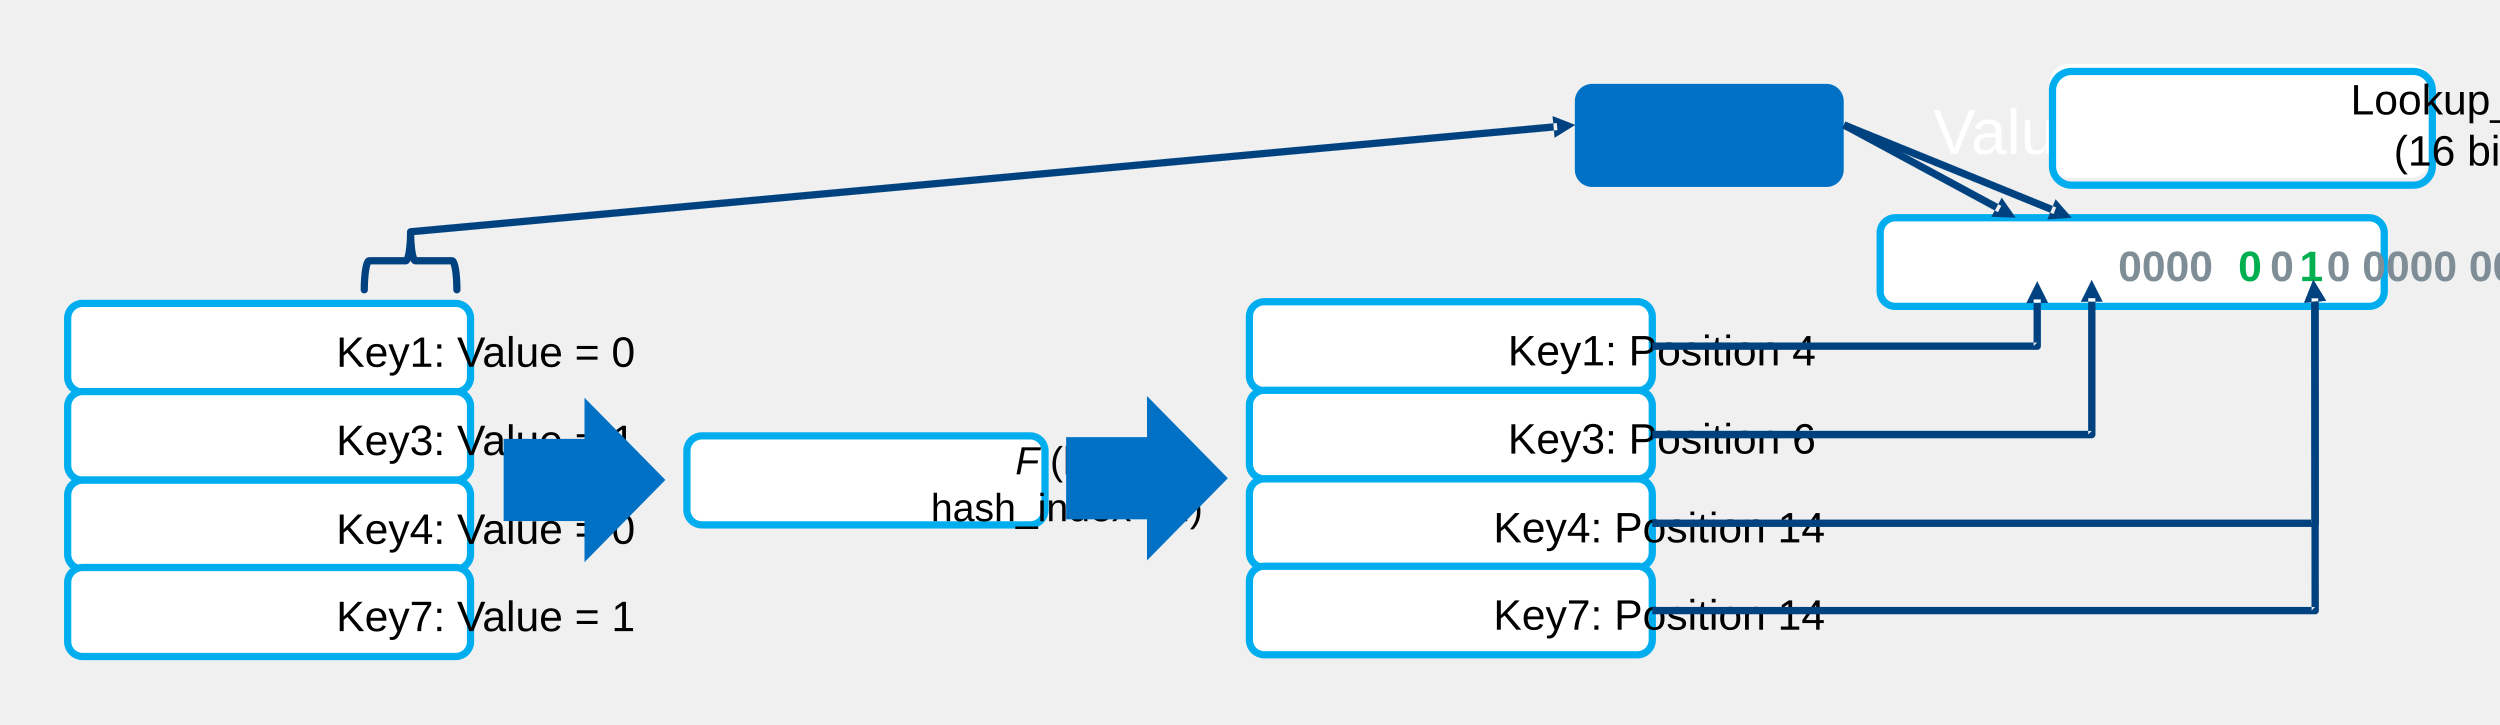
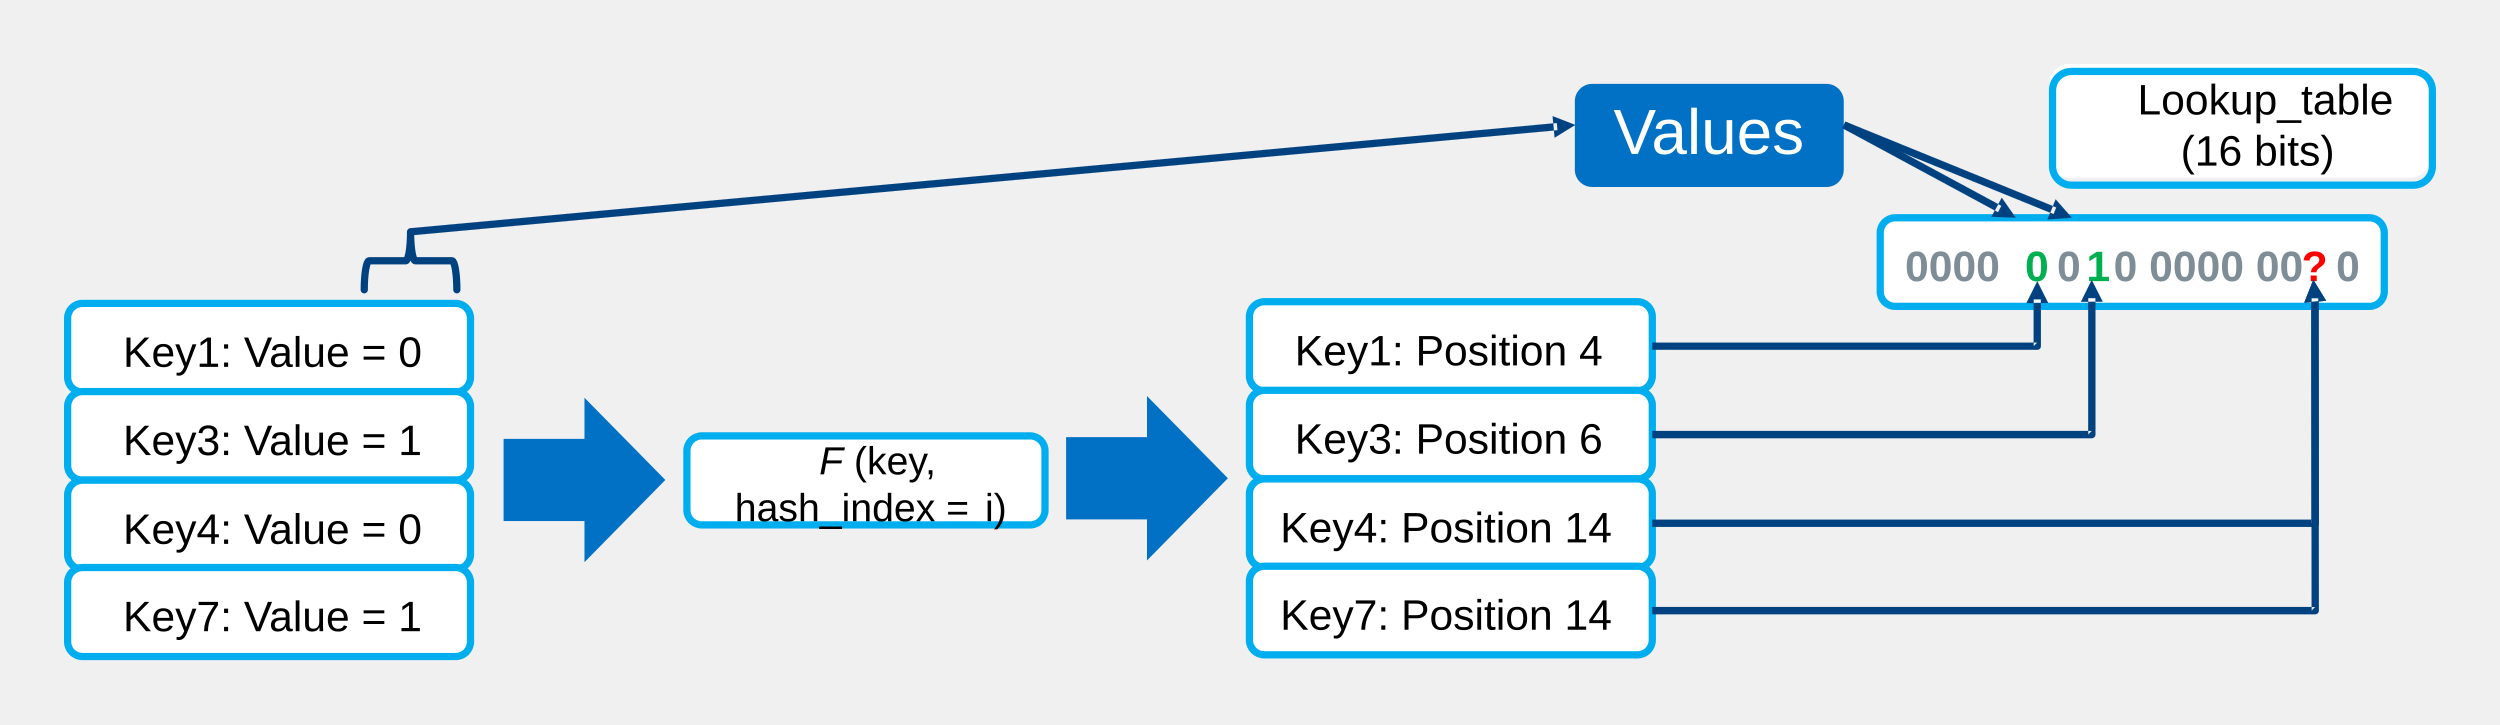
- <svg xmlns="http://www.w3.org/2000/svg" xmlns:ns1="http://schemas.microsoft.com/visio/2003/SVGExtensions/" width="9.767in" height="2.829in" viewBox="0 0 703.234 203.701" xml:space="preserve" color-interpolation-filters="sRGB" class="st15">
-   <ns1:documentProperties ns1:langID="1033" ns1:viewMarkup="false">
-     <ns1:userDefs>
-       <ns1:ud ns1:nameU="msvSubprocessMaster" ns1:prompt="" ns1:val="VT4(Rectangle)" />
-       <ns1:ud ns1:nameU="msvNoAutoConnect" ns1:val="VT0(1):26" />
-     </ns1:userDefs>
-   </ns1:documentProperties>
-   <style type="text/css">
- 	
- 		.st1 {fill:#ffffff;stroke:none;stroke-linecap:round;stroke-linejoin:round;stroke-width:0.75}
- 		.st2 {fill:none;stroke:#00aeef;stroke-linecap:round;stroke-linejoin:round;stroke-width:2.039}
- 		.st3 {stroke:none;stroke-linecap:round;stroke-linejoin:round;stroke-width:0.75}
- 		.st4 {fill:#000000;font-family:Arial;font-size:0.999em}
- 		.st5 {fill:#0071c5;stroke:none;stroke-linecap:round;stroke-linejoin:round;stroke-width:0.75}
- 		.st6 {fill:#000000;font-family:Arial;font-size:0.919em;font-style:italic}
- 		.st7 {fill:#000000;font-family:Arial;font-size:0.919em}
- 		.st8 {fill:#7e8d96;font-family:Arial;font-size:0.999em;font-weight:bold}
- 		.st9 {fill:#00b050;font-family:Arial;font-size:0.999em;font-weight:bold}
- 		.st10 {fill:#ff0000;font-family:Arial;font-size:0.999em;font-weight:bold}
- 		.st11 {fill:#004280;stroke:#004280;stroke-linecap:round;stroke-linejoin:round;stroke-width:0.03}
- 		.st12 {fill:#ffffff;font-family:Arial;font-size:1.498em}
- 		.st13 {stroke:#004280;stroke-linecap:round;stroke-linejoin:round;stroke-width:2.039}
- 		.st14 {fill:#004280;stroke:#004280;stroke-linecap:round;stroke-linejoin:round;stroke-width:0.015}
- 		.st15 {fill:none;fill-rule:evenodd;font-size:12px;overflow:visible;stroke-linecap:square;stroke-miterlimit:3}
- 	
- 	</style>
-   <g ns1:mID="0" ns1:index="1" ns1:groupContext="foregroundPage">
-     <ns1:userDefs>
-       <ns1:ud ns1:nameU="msvThemeOrder" ns1:val="VT0(0):26" />
-     </ns1:userDefs>
-     <ns1:pageProperties ns1:drawingScale="1" ns1:pageScale="1" ns1:drawingUnits="0" ns1:shadowOffsetX="9" ns1:shadowOffsetY="-9" />
-     <g id="shape3-1" ns1:mID="3" ns1:groupContext="shape" transform="translate(19.0195,-93.4328)">
-       <path d="M0 182.93 C0 180.64 1.87 178.78 4.16 178.78 L109.18 178.78 C111.47 178.78 113.33 180.64 113.33 182.93 L113.33        199.55 C113.33 201.84 111.47 203.7 109.18 203.7 L4.16 203.7 C1.87 203.7 0 201.84 0 199.55 L0 182.93 Z" class="st1" />
+ <svg xmlns="http://www.w3.org/2000/svg" width="937.646" height="271.6" class="st15" color-interpolation-filters="sRGB" viewBox="0 0 703.234 203.701" xml:space="preserve">
+   <style type="text/css">.st1{fill:#fff;stroke:none;stroke-width:.75}.st1,.st2,.st3{stroke-linecap:round;stroke-linejoin:round}.st2{fill:none;stroke:#00aeef;stroke-width:2.039}.st3{stroke:none;stroke-width:.75}.st4{fill:#000;font-family:Arial;font-size:.999em}.st5{fill:#0071c5;stroke:none;stroke-linecap:round;stroke-linejoin:round;stroke-width:.75}.st6{font-style:italic}.st10{font-family:Arial}.st6,.st7{fill:#000;font-size:.919em}.st6,.st7,.st8,.st9{font-family:Arial}.st10,.st8,.st9{font-size:.999em;font-weight:700}.st8,.st9{fill:#7e8d96}.st9{fill:#00b050}.st10{fill:red}.st11{fill:#004280;stroke:#004280;stroke-linecap:round;stroke-linejoin:round;stroke-width:.03}.st12{fill:#fff;font-family:Arial;font-size:1.498em}.st13,.st14{stroke:#004280;stroke-linecap:round;stroke-linejoin:round;stroke-width:2.039}.st14{fill:#004280;stroke-width:.015}.st15{fill:none;fill-rule:evenodd;font-size:12px;overflow:visible;stroke-linecap:square;stroke-miterlimit:3}</style>
+   <g>
+     <g id="shape3-1" transform="translate(19.0195,-93.4328)">
+       <path d="M0 182.93 C0 180.64 1.87 178.78 4.16 178.78 L109.18 178.78 C111.47 178.78 113.33 180.64 113.33 182.93 L113.33 199.55 C113.33 201.84 111.47 203.7 109.18 203.7 L4.16 203.7 C1.87 203.7 0 201.84 0 199.55 L0 182.93 Z" class="st1" />
    </g>
-     <g id="shape4-3" ns1:mID="4" ns1:groupContext="shape" transform="translate(19.0195,-93.4328)">
-       <path d="M0 182.93 C0 180.64 1.87 178.78 4.16 178.78 L109.18 178.78 C111.47 178.78 113.33 180.64 113.33 182.93 L113.33        199.55 C113.33 201.84 111.47 203.7 109.18 203.7 L4.16 203.7 C1.87 203.7 0 201.84 0 199.55 L0 182.93 Z" class="st2" />
+     <g id="shape4-3" transform="translate(19.0195,-93.4328)">
+       <path d="M0 182.93 C0 180.64 1.87 178.78 4.16 178.78 L109.18 178.78 C111.47 178.78 113.33 180.64 113.33 182.93 L113.33 199.55 C113.33 201.84 111.47 203.7 109.18 203.7 L4.16 203.7 C1.87 203.7 0 201.84 0 199.55 L0 182.93 Z" class="st2" />
    </g>
-     <g id="shape5-5" ns1:mID="5" ns1:groupContext="shape" transform="translate(19.0195,-96.9057)">
-       <ns1:textBlock ns1:margins="rect(0,0,0,0)" />
-       <ns1:textRect cx="58.057" cy="196.509" width="116.12" height="14.383" />
+     <g id="shape5-5" transform="translate(19.0195,-96.9057)">
      <path d="M116.11 189.32 L0 189.32 L0 203.7 L116.11 203.7 L116.11 189.32" class="st3" />
-       <text x="15.59" y="200.1" class="st4" ns1:langID="1033">
-         <ns1:paragraph ns1:horizAlign="1" />
-         <ns1:tabList />Key1: Value = 0</text>
+       <text x="15.59" y="200.1" class="st4">Key1: Value = 0</text>
    </g>
-     <g id="shape6-9" ns1:mID="6" ns1:groupContext="shape" transform="translate(19.0195,-68.6284)">
-       <path d="M0 182.93 C0 180.64 1.87 178.78 4.16 178.78 L109.18 178.78 C111.47 178.78 113.33 180.64 113.33 182.93 L113.33        199.55 C113.33 201.84 111.47 203.7 109.18 203.7 L4.16 203.7 C1.87 203.7 0 201.84 0 199.55 L0 182.93 Z" class="st1" />
+     <g id="shape6-9" transform="translate(19.0195,-68.6284)">
+       <path d="M0 182.93 C0 180.64 1.87 178.78 4.16 178.78 L109.18 178.78 C111.47 178.78 113.33 180.64 113.33 182.93 L113.33 199.55 C113.33 201.84 111.47 203.7 109.18 203.7 L4.16 203.7 C1.87 203.7 0 201.84 0 199.55 L0 182.93 Z" class="st1" />
    </g>
-     <g id="shape7-11" ns1:mID="7" ns1:groupContext="shape" transform="translate(19.0195,-68.6284)">
-       <path d="M0 182.93 C0 180.64 1.87 178.78 4.16 178.78 L109.18 178.78 C111.47 178.78 113.33 180.64 113.33 182.93 L113.33        199.55 C113.33 201.84 111.47 203.7 109.18 203.7 L4.16 203.7 C1.87 203.7 0 201.84 0 199.55 L0 182.93 Z" class="st2" />
+     <g id="shape7-11" transform="translate(19.0195,-68.6284)">
+       <path d="M0 182.93 C0 180.64 1.87 178.78 4.16 178.78 L109.18 178.78 C111.47 178.78 113.33 180.64 113.33 182.93 L113.33 199.55 C113.33 201.84 111.47 203.7 109.18 203.7 L4.16 203.7 C1.87 203.7 0 201.84 0 199.55 L0 182.93 Z" class="st2" />
    </g>
-     <g id="shape8-13" ns1:mID="8" ns1:groupContext="shape" transform="translate(19.0195,-72.0832)">
-       <ns1:textBlock ns1:margins="rect(0,0,0,0)" />
-       <ns1:textRect cx="58.057" cy="196.509" width="116.12" height="14.383" />
+     <g id="shape8-13" transform="translate(19.0195,-72.0832)">
      <path d="M116.11 189.32 L0 189.32 L0 203.7 L116.11 203.7 L116.11 189.32" class="st3" />
-       <text x="15.59" y="200.1" class="st4" ns1:langID="1033">
-         <ns1:paragraph ns1:horizAlign="1" />
-         <ns1:tabList />Key3: Value = 1</text>
+       <text x="15.59" y="200.1" class="st4">Key3: Value = 1</text>
    </g>
-     <g id="shape9-17" ns1:mID="9" ns1:groupContext="shape" transform="translate(19.0195,-43.5843)">
-       <path d="M0 182.84 C-0 180.53 1.88 178.66 4.19 178.66 L109.15 178.66 C111.46 178.66 113.33 180.53 113.33 182.84 L113.33        199.53 C113.33 201.84 111.46 203.7 109.15 203.7 L4.19 203.7 C1.88 203.7 0 201.84 0 199.53 L0 182.84 Z" class="st1" />
+     <g id="shape9-17" transform="translate(19.0195,-43.5843)">
+       <path d="M0 182.84 C-0 180.53 1.88 178.66 4.19 178.66 L109.15 178.66 C111.46 178.66 113.33 180.53 113.33 182.84 L113.33 199.53 C113.33 201.84 111.46 203.7 109.15 203.7 L4.19 203.7 C1.88 203.7 0 201.84 0 199.53 L0 182.84 Z" class="st1" />
    </g>
-     <g id="shape10-19" ns1:mID="10" ns1:groupContext="shape" transform="translate(19.0195,-43.5843)">
-       <path d="M0 182.84 C-0 180.53 1.88 178.66 4.19 178.66 L109.15 178.66 C111.46 178.66 113.33 180.53 113.33 182.84 L113.33        199.53 C113.33 201.84 111.46 203.7 109.15 203.7 L4.19 203.7 C1.88 203.7 0 201.84 0 199.53 L0 182.84 Z" class="st2" />
+     <g id="shape10-19" transform="translate(19.0195,-43.5843)">
+       <path d="M0 182.84 C-0 180.53 1.88 178.66 4.19 178.66 L109.15 178.66 C111.46 178.66 113.33 180.53 113.33 182.84 L113.33 199.53 C113.33 201.84 111.46 203.7 109.15 203.7 L4.19 203.7 C1.88 203.7 0 201.84 0 199.53 L0 182.84 Z" class="st2" />
    </g>
-     <g id="shape11-21" ns1:mID="11" ns1:groupContext="shape" transform="translate(19.0195,-47.1109)">
-       <ns1:textBlock ns1:margins="rect(0,0,0,0)" />
-       <ns1:textRect cx="58.057" cy="196.509" width="116.12" height="14.383" />
+     <g id="shape11-21" transform="translate(19.0195,-47.1109)">
      <path d="M116.11 189.32 L0 189.32 L0 203.7 L116.11 203.7 L116.11 189.32" class="st3" />
-       <text x="15.59" y="200.1" class="st4" ns1:langID="1033">
-         <ns1:paragraph ns1:horizAlign="1" />
-         <ns1:tabList />Key4: Value = 0</text>
+       <text x="15.59" y="200.1" class="st4">Key4: Value = 0</text>
    </g>
-     <g id="shape12-25" ns1:mID="12" ns1:groupContext="shape" transform="translate(19.0195,-19.0195)">
-       <path d="M0 182.84 C-0 180.53 1.88 178.66 4.19 178.66 L109.15 178.66 C111.46 178.66 113.33 180.53 113.33 182.84 L113.33        199.53 C113.33 201.84 111.46 203.7 109.15 203.7 L4.19 203.7 C1.88 203.7 0 201.84 0 199.53 L0 182.84 Z" class="st1" />
+     <g id="shape12-25" transform="translate(19.0195,-19.0195)">
+       <path d="M0 182.84 C-0 180.53 1.88 178.66 4.19 178.66 L109.15 178.66 C111.46 178.66 113.33 180.53 113.33 182.84 L113.33 199.53 C113.33 201.84 111.46 203.7 109.15 203.7 L4.19 203.7 C1.88 203.7 0 201.84 0 199.53 L0 182.84 Z" class="st1" />
    </g>
-     <g id="shape13-27" ns1:mID="13" ns1:groupContext="shape" transform="translate(19.0195,-19.0195)">
-       <path d="M0 182.84 C-0 180.53 1.88 178.66 4.19 178.66 L109.15 178.66 C111.46 178.66 113.33 180.53 113.33 182.84 L113.33        199.53 C113.33 201.84 111.46 203.7 109.15 203.7 L4.19 203.7 C1.88 203.7 0 201.84 0 199.53 L0 182.84 Z" class="st2" />
+     <g id="shape13-27" transform="translate(19.0195,-19.0195)">
+       <path d="M0 182.84 C-0 180.53 1.88 178.66 4.19 178.66 L109.15 178.66 C111.46 178.66 113.33 180.53 113.33 182.84 L113.33 199.53 C113.33 201.84 111.46 203.7 109.15 203.7 L4.19 203.7 C1.88 203.7 0 201.84 0 199.53 L0 182.84 Z" class="st2" />
    </g>
-     <g id="shape14-29" ns1:mID="14" ns1:groupContext="shape" transform="translate(19.0195,-22.5475)">
-       <ns1:textBlock ns1:margins="rect(0,0,0,0)" />
-       <ns1:textRect cx="58.057" cy="196.509" width="116.12" height="14.383" />
+     <g id="shape14-29" transform="translate(19.0195,-22.5475)">
      <path d="M116.11 189.32 L0 189.32 L0 203.7 L116.11 203.7 L116.11 189.32" class="st3" />
-       <text x="15.59" y="200.1" class="st4" ns1:langID="1033">
-         <ns1:paragraph ns1:horizAlign="1" />
-         <ns1:tabList />Key7: Value = 1</text>
+       <text x="15.59" y="200.1" class="st4">Key7: Value = 1</text>
    </g>
-     <g id="shape15-33" ns1:mID="15" ns1:groupContext="shape" transform="translate(141.656,-45.5615)">
+     <g id="shape15-33" transform="translate(141.656,-45.5615)">
      <path d="M0 169.01 L22.75 169.01 L22.75 157.45 L45.5 180.57 L22.75 203.7 L22.75 192.14 L0 192.14 L0 169.01 Z" class="st5" />
    </g>
-     <g id="shape16-35" ns1:mID="16" ns1:groupContext="shape" transform="translate(193.22,-56.0464)">
-       <path d="M0 182.84 C0 180.53 1.88 178.66 4.19 178.66 L96.55 178.66 C98.87 178.66 100.73 180.53 100.73 182.84 L100.73        199.54 C100.73 201.84 98.87 203.7 96.55 203.7 L4.19 203.7 C1.88 203.7 0 201.84 0 199.54 L0 182.84 Z" class="st1" />
+     <g id="shape16-35" transform="translate(193.22,-56.0464)">
+       <path d="M0 182.84 C0 180.53 1.88 178.66 4.19 178.66 L96.55 178.66 C98.87 178.66 100.73 180.53 100.73 182.84 L100.73 199.54 C100.73 201.84 98.87 203.7 96.55 203.7 L4.19 203.7 C1.88 203.7 0 201.84 0 199.54 L0 182.84 Z" class="st1" />
    </g>
-     <g id="shape17-37" ns1:mID="17" ns1:groupContext="shape" transform="translate(193.22,-56.0464)">
-       <path d="M0 182.84 C0 180.53 1.88 178.66 4.19 178.66 L96.55 178.66 C98.87 178.66 100.73 180.53 100.73 182.84 L100.73        199.54 C100.73 201.84 98.87 203.7 96.55 203.7 L4.19 203.7 C1.88 203.7 0 201.84 0 199.54 L0 182.84 Z" class="st2" />
+     <g id="shape17-37" transform="translate(193.22,-56.0464)">
+       <path d="M0 182.84 C0 180.53 1.88 178.66 4.19 178.66 L96.55 178.66 C98.87 178.66 100.73 180.53 100.73 182.84 L100.73 199.54 C100.73 201.84 98.87 203.7 96.55 203.7 L4.19 203.7 C1.88 203.7 0 201.84 0 199.54 L0 182.84 Z" class="st2" />
    </g>
-     <g id="shape18-39" ns1:mID="18" ns1:groupContext="shape" transform="translate(228.157,-66.9545)">
-       <ns1:textBlock ns1:margins="rect(0,0,0,0)" />
-       <ns1:textRect cx="5.635" cy="197.084" width="11.28" height="13.233" />
+     <g id="shape18-39" transform="translate(228.157,-66.9545)">
      <path d="M11.27 190.47 L0 190.47 L0 203.7 L11.27 203.7 L11.27 190.47" class="st3" />
-       <text x="2.27" y="200.39" class="st6" ns1:langID="1033">
-         <ns1:paragraph ns1:horizAlign="1" />
-         <ns1:tabList />F</text>
+       <text x="2.27" y="200.39" class="st6">F</text>
    </g>
-     <g id="shape19-43" ns1:mID="19" ns1:groupContext="shape" transform="translate(234.88,-66.9545)">
-       <ns1:textBlock ns1:margins="rect(0,0,0,0)" />
-       <ns1:textRect cx="17.261" cy="197.084" width="34.53" height="13.233" />
+     <g id="shape19-43" transform="translate(234.88,-66.9545)">
      <path d="M34.52 190.47 L0 190.47 L0 203.7 L34.52 203.7 L34.52 190.47" class="st3" />
-       <text x="5.32" y="200.39" class="st7" ns1:langID="1033">
-         <ns1:paragraph ns1:horizAlign="1" />
-         <ns1:tabList />(key,  </text>
+       <text x="5.32" y="200.39" class="st7">(key,</text>
    </g>
-     <g id="shape20-47" ns1:mID="20" ns1:groupContext="shape" transform="translate(198.215,-53.7734)">
-       <ns1:textBlock ns1:margins="rect(0,0,0,0)" />
-       <ns1:textRect cx="41.413" cy="197.084" width="82.83" height="13.233" />
+     <g id="shape20-47" transform="translate(198.215,-53.7734)">
      <path d="M82.83 190.47 L0 190.47 L0 203.7 L82.83 203.7 L82.83 190.47" class="st3" />
-       <text x="8.47" y="200.39" class="st7" ns1:langID="1033">
-         <ns1:paragraph ns1:horizAlign="1" />
-         <ns1:tabList />hash_index =  </text>
+       <text x="8.47" y="200.39" class="st7">hash_index =</text>
    </g>
-     <g id="shape21-51" ns1:mID="21" ns1:groupContext="shape" transform="translate(274.858,-53.7734)">
-       <ns1:textBlock ns1:margins="rect(0,0,0,0)" />
-       <ns1:textRect cx="5.282" cy="197.084" width="10.57" height="13.233" />
+     <g id="shape21-51" transform="translate(274.858,-53.7734)">
      <path d="M10.56 190.47 L0 190.47 L0 203.7 L10.56 203.7 L10.56 190.47" class="st3" />
-       <text x="2.22" y="200.39" class="st7" ns1:langID="1033">
-         <ns1:paragraph ns1:horizAlign="1" />
-         <ns1:tabList />i)</text>
+       <text x="2.22" y="200.39" class="st7">i)</text>
    </g>
-     <g id="shape22-55" ns1:mID="22" ns1:groupContext="shape" transform="translate(351.453,-93.7923)">
-       <path d="M0 182.84 C0 180.53 1.88 178.66 4.19 178.66 L109.16 178.66 C111.47 178.66 113.33 180.53 113.33 182.84 L113.33        199.54 C113.33 201.84 111.47 203.7 109.16 203.7 L4.19 203.7 C1.88 203.7 0 201.84 0 199.54 L0 182.84 Z" class="st1" />
+     <g id="shape22-55" transform="translate(351.453,-93.7923)">
+       <path d="M0 182.84 C0 180.53 1.88 178.66 4.19 178.66 L109.16 178.66 C111.47 178.66 113.33 180.53 113.33 182.84 L113.33 199.54 C113.33 201.84 111.47 203.7 109.16 203.7 L4.19 203.7 C1.88 203.7 0 201.84 0 199.54 L0 182.84 Z" class="st1" />
    </g>
-     <g id="shape23-57" ns1:mID="23" ns1:groupContext="shape" transform="translate(351.453,-93.7923)">
-       <path d="M0 182.84 C0 180.53 1.88 178.66 4.19 178.66 L109.16 178.66 C111.47 178.66 113.33 180.53 113.33 182.84 L113.33        199.54 C113.33 201.84 111.47 203.7 109.16 203.7 L4.19 203.7 C1.88 203.7 0 201.84 0 199.54 L0 182.84 Z" class="st2" />
+     <g id="shape23-57" transform="translate(351.453,-93.7923)">
+       <path d="M0 182.84 C0 180.53 1.88 178.66 4.19 178.66 L109.16 178.66 C111.47 178.66 113.33 180.53 113.33 182.84 L113.33 199.54 C113.33 201.84 111.47 203.7 109.16 203.7 L4.19 203.7 C1.88 203.7 0 201.84 0 199.54 L0 182.84 Z" class="st2" />
    </g>
-     <g id="shape24-59" ns1:mID="24" ns1:groupContext="shape" transform="translate(355.798,-97.3147)">
-       <ns1:textBlock ns1:margins="rect(0,0,0,0)" />
-       <ns1:textRect cx="51.708" cy="196.509" width="103.42" height="14.383" />
+     <g id="shape24-59" transform="translate(355.798,-97.3147)">
      <path d="M103.42 189.32 L0 189.32 L0 203.7 L103.42 203.7 L103.42 189.32" class="st3" />
-       <text x="8.41" y="200.1" class="st4" ns1:langID="1033">
-         <ns1:paragraph ns1:horizAlign="1" />
-         <ns1:tabList />Key1: Position 4</text>
+       <text x="8.41" y="200.1" class="st4">Key1: Position 4</text>
    </g>
-     <g id="shape25-63" ns1:mID="25" ns1:groupContext="shape" transform="translate(351.453,-68.9879)">
-       <path d="M0 182.94 C0 180.65 1.88 178.78 4.17 178.78 L109.18 178.78 C111.47 178.78 113.33 180.65 113.33 182.94 L113.33        199.55 C113.33 201.84 111.47 203.7 109.18 203.7 L4.17 203.7 C1.88 203.7 0 201.84 0 199.55 L0 182.94 Z" class="st1" />
+     <g id="shape25-63" transform="translate(351.453,-68.9879)">
+       <path d="M0 182.94 C0 180.65 1.88 178.78 4.17 178.78 L109.18 178.78 C111.47 178.78 113.33 180.65 113.33 182.94 L113.33 199.55 C113.33 201.84 111.47 203.7 109.18 203.7 L4.17 203.7 C1.88 203.7 0 201.84 0 199.55 L0 182.94 Z" class="st1" />
    </g>
-     <g id="shape26-65" ns1:mID="26" ns1:groupContext="shape" transform="translate(351.453,-68.9879)">
-       <path d="M0 182.94 C0 180.65 1.88 178.78 4.17 178.78 L109.18 178.78 C111.47 178.78 113.33 180.65 113.33 182.94 L113.33        199.55 C113.33 201.84 111.47 203.7 109.18 203.7 L4.17 203.7 C1.88 203.7 0 201.84 0 199.55 L0 182.94 Z" class="st2" />
+     <g id="shape26-65" transform="translate(351.453,-68.9879)">
+       <path d="M0 182.94 C0 180.65 1.88 178.78 4.17 178.78 L109.18 178.78 C111.47 178.78 113.33 180.65 113.33 182.94 L113.33 199.55 C113.33 201.84 111.47 203.7 109.18 203.7 L4.17 203.7 C1.88 203.7 0 201.84 0 199.55 L0 182.94 Z" class="st2" />
    </g>
-     <g id="shape27-67" ns1:mID="27" ns1:groupContext="shape" transform="translate(355.798,-72.4921)">
-       <ns1:textBlock ns1:margins="rect(0,0,0,0)" />
-       <ns1:textRect cx="51.708" cy="196.509" width="103.42" height="14.383" />
+     <g id="shape27-67" transform="translate(355.798,-72.4921)">
      <path d="M103.42 189.32 L0 189.32 L0 203.7 L103.42 203.7 L103.42 189.32" class="st3" />
-       <text x="8.41" y="200.1" class="st4" ns1:langID="1033">
-         <ns1:paragraph ns1:horizAlign="1" />
-         <ns1:tabList />Key3: Position 6</text>
+       <text x="8.41" y="200.1" class="st4">Key3: Position 6</text>
    </g>
-     <g id="shape28-71" ns1:mID="28" ns1:groupContext="shape" transform="translate(351.453,-44.0636)">
-       <path d="M0 182.94 C0 180.65 1.88 178.78 4.17 178.78 L109.18 178.78 C111.47 178.78 113.33 180.65 113.33 182.94 L113.33        199.55 C113.33 201.84 111.47 203.7 109.18 203.7 L4.17 203.7 C1.88 203.7 0 201.84 0 199.55 L0 182.94 Z" class="st1" />
+     <g id="shape28-71" transform="translate(351.453,-44.0636)">
+       <path d="M0 182.94 C0 180.65 1.88 178.78 4.17 178.78 L109.18 178.78 C111.47 178.78 113.33 180.65 113.33 182.94 L113.33 199.55 C113.33 201.84 111.47 203.7 109.18 203.7 L4.17 203.7 C1.88 203.7 0 201.84 0 199.55 L0 182.94 Z" class="st1" />
    </g>
-     <g id="shape29-73" ns1:mID="29" ns1:groupContext="shape" transform="translate(351.453,-44.0636)">
-       <path d="M0 182.94 C0 180.65 1.88 178.78 4.17 178.78 L109.18 178.78 C111.47 178.78 113.33 180.65 113.33 182.94 L113.33        199.55 C113.33 201.84 111.47 203.7 109.18 203.7 L4.17 203.7 C1.88 203.7 0 201.84 0 199.55 L0 182.94 Z" class="st2" />
+     <g id="shape29-73" transform="translate(351.453,-44.0636)">
+       <path d="M0 182.94 C0 180.65 1.88 178.78 4.17 178.78 L109.18 178.78 C111.47 178.78 113.33 180.65 113.33 182.94 L113.33 199.55 C113.33 201.84 111.47 203.7 109.18 203.7 L4.17 203.7 C1.88 203.7 0 201.84 0 199.55 L0 182.94 Z" class="st2" />
    </g>
-     <g id="shape30-75" ns1:mID="30" ns1:groupContext="shape" transform="translate(351.215,-47.5198)">
-       <ns1:textBlock ns1:margins="rect(0,0,0,0)" />
-       <ns1:textRect cx="55.54" cy="196.509" width="111.09" height="14.383" />
+     <g id="shape30-75" transform="translate(351.215,-47.5198)">
      <path d="M111.08 189.32 L0 189.32 L0 203.7 L111.08 203.7 L111.08 189.32" class="st3" />
-       <text x="8.91" y="200.1" class="st4" ns1:langID="1033">
-         <ns1:paragraph ns1:horizAlign="1" />
-         <ns1:tabList />Key4: Position 14</text>
+       <text x="8.91" y="200.1" class="st4">Key4: Position 14</text>
    </g>
-     <g id="shape31-79" ns1:mID="31" ns1:groupContext="shape" transform="translate(351.453,-19.4988)">
-       <path d="M0 182.94 C0 180.65 1.88 178.78 4.17 178.78 L109.18 178.78 C111.47 178.78 113.33 180.65 113.33 182.94 L113.33        199.55 C113.33 201.84 111.47 203.7 109.18 203.7 L4.17 203.7 C1.88 203.7 0 201.84 0 199.55 L0 182.94 Z" class="st1" />
+     <g id="shape31-79" transform="translate(351.453,-19.4988)">
+       <path d="M0 182.94 C0 180.65 1.88 178.78 4.17 178.78 L109.18 178.78 C111.47 178.78 113.33 180.65 113.33 182.94 L113.33 199.55 C113.33 201.84 111.47 203.7 109.18 203.7 L4.17 203.7 C1.88 203.7 0 201.84 0 199.55 L0 182.94 Z" class="st1" />
    </g>
-     <g id="shape32-81" ns1:mID="32" ns1:groupContext="shape" transform="translate(351.453,-19.4988)">
-       <path d="M0 182.94 C0 180.65 1.88 178.78 4.17 178.78 L109.18 178.78 C111.47 178.78 113.33 180.65 113.33 182.94 L113.33        199.55 C113.33 201.84 111.47 203.7 109.18 203.7 L4.17 203.7 C1.88 203.7 0 201.84 0 199.55 L0 182.94 Z" class="st2" />
+     <g id="shape32-81" transform="translate(351.453,-19.4988)">
+       <path d="M0 182.94 C0 180.65 1.88 178.78 4.17 178.78 L109.18 178.78 C111.47 178.78 113.33 180.65 113.33 182.94 L113.33 199.55 C113.33 201.84 111.47 203.7 109.18 203.7 L4.17 203.7 C1.88 203.7 0 201.84 0 199.55 L0 182.94 Z" class="st2" />
    </g>
-     <g id="shape33-83" ns1:mID="33" ns1:groupContext="shape" transform="translate(351.215,-22.9565)">
-       <ns1:textBlock ns1:margins="rect(0,0,0,0)" />
-       <ns1:textRect cx="55.54" cy="196.509" width="111.09" height="14.383" />
+     <g id="shape33-83" transform="translate(351.215,-22.9565)">
      <path d="M111.08 189.32 L0 189.32 L0 203.7 L111.08 203.7 L111.08 189.32" class="st3" />
-       <text x="8.91" y="200.1" class="st4" ns1:langID="1033">
-         <ns1:paragraph ns1:horizAlign="1" />
-         <ns1:tabList />Key7: Position 14</text>
+       <text x="8.91" y="200.1" class="st4">Key7: Position 14</text>
    </g>
-     <g id="shape34-87" ns1:mID="34" ns1:groupContext="shape" transform="translate(299.89,-46.0408)">
+     <g id="shape34-87" transform="translate(299.89,-46.0408)">
      <path d="M0 169.01 L22.75 169.01 L22.75 157.45 L45.5 180.57 L22.75 203.7 L22.75 192.14 L0 192.14 L0 169.01 Z" class="st5" />
    </g>
-     <g id="shape35-89" ns1:mID="35" ns1:groupContext="shape" transform="translate(528.896,-117.518)">
-       <path d="M0 182.94 C0 180.66 1.89 178.78 4.17 178.78 L137.64 178.78 C139.92 178.78 141.79 180.66 141.79 182.94 L141.79        199.57 C141.79 201.84 139.92 203.7 137.64 203.7 L4.17 203.7 C1.89 203.7 0 201.84 0 199.57 L0 182.94 Z" class="st1" />
+     <g id="shape35-89" transform="translate(528.896,-117.518)">
+       <path d="M0 182.94 C0 180.66 1.89 178.78 4.17 178.78 L137.64 178.78 C139.92 178.78 141.79 180.66 141.79 182.94 L141.79 199.57 C141.79 201.84 139.92 203.7 137.64 203.7 L4.17 203.7 C1.89 203.7 0 201.84 0 199.57 L0 182.94 Z" class="st1" />
    </g>
-     <g id="shape36-91" ns1:mID="36" ns1:groupContext="shape" transform="translate(528.896,-117.518)">
-       <path d="M0 182.94 C0 180.66 1.89 178.78 4.17 178.78 L137.64 178.78 C139.92 178.78 141.79 180.66 141.79 182.94 L141.79        199.57 C141.79 201.84 139.92 203.7 137.64 203.7 L4.17 203.7 C1.89 203.7 0 201.84 0 199.57 L0 182.94 Z" class="st2" />
+     <g id="shape36-91" transform="translate(528.896,-117.518)">
+       <path d="M0 182.94 C0 180.66 1.89 178.78 4.17 178.78 L137.64 178.78 C139.92 178.78 141.79 180.66 141.79 182.94 L141.79 199.57 C141.79 201.84 139.92 203.7 137.64 203.7 L4.17 203.7 C1.89 203.7 0 201.84 0 199.57 L0 182.94 Z" class="st2" />
    </g>
-     <g id="shape37-93" ns1:mID="37" ns1:groupContext="shape" transform="translate(530.056,-121.017)">
-       <ns1:textBlock ns1:margins="rect(0,0,0,0)" />
-       <ns1:textRect cx="19.159" cy="196.509" width="38.32" height="14.383" />
+     <g id="shape37-93" transform="translate(530.056,-121.017)">
      <path d="M38.32 189.32 L0 189.32 L0 203.7 L38.32 203.7 L38.32 189.32" class="st3" />
-       <text x="5.83" y="200.1" class="st8" ns1:langID="1033">
-         <ns1:paragraph ns1:horizAlign="1" />
-         <ns1:tabList />0000  </text>
+       <text x="5.83" y="200.1" class="st8">0000</text>
    </g>
-     <g id="shape38-97" ns1:mID="38" ns1:groupContext="shape" transform="translate(567.215,-121.017)">
-       <ns1:textBlock ns1:margins="rect(0,0,0,0)" />
-       <ns1:textRect cx="5.748" cy="196.509" width="11.5" height="14.383" />
+     <g id="shape38-97" transform="translate(567.215,-121.017)">
      <path d="M11.5 189.32 L0 189.32 L0 203.7 L11.5 203.7 L11.5 189.32" class="st3" />
-       <text x="2.42" y="200.1" class="st9" ns1:langID="1033">
-         <ns1:paragraph ns1:horizAlign="1" />
-         <ns1:tabList />0</text>
+       <text x="2.42" y="200.1" class="st9">0</text>
    </g>
-     <g id="shape39-101" ns1:mID="39" ns1:groupContext="shape" transform="translate(576.215,-121.017)">
-       <ns1:textBlock ns1:margins="rect(0,0,0,0)" />
-       <ns1:textRect cx="5.748" cy="196.509" width="11.5" height="14.383" />
+     <g id="shape39-101" transform="translate(576.215,-121.017)">
      <path d="M11.5 189.32 L0 189.32 L0 203.7 L11.5 203.7 L11.5 189.32" class="st3" />
-       <text x="2.42" y="200.1" class="st8" ns1:langID="1033">
-         <ns1:paragraph ns1:horizAlign="1" />
-         <ns1:tabList />0</text>
+       <text x="2.42" y="200.1" class="st8">0</text>
    </g>
-     <g id="shape40-105" ns1:mID="40" ns1:groupContext="shape" transform="translate(584.486,-121.017)">
-       <ns1:textBlock ns1:margins="rect(0,0,0,0)" />
-       <ns1:textRect cx="5.748" cy="196.509" width="11.5" height="14.383" />
+     <g id="shape40-105" transform="translate(584.486,-121.017)">
      <path d="M11.5 189.32 L0 189.32 L0 203.7 L11.5 203.7 L11.5 189.32" class="st3" />
-       <text x="2.42" y="200.1" class="st9" ns1:langID="1033">
-         <ns1:paragraph ns1:horizAlign="1" />
-         <ns1:tabList />1</text>
+       <text x="2.42" y="200.1" class="st9">1</text>
    </g>
-     <g id="shape41-109" ns1:mID="41" ns1:groupContext="shape" transform="translate(588.646,-121.017)">
-       <ns1:textBlock ns1:margins="rect(0,0,0,0)" />
-       <ns1:textRect cx="32.569" cy="196.509" width="65.14" height="14.383" />
+     <g id="shape41-109" transform="translate(588.646,-121.017)">
      <path d="M65.14 189.32 L0 189.32 L0 203.7 L65.14 203.7 L65.14 189.32" class="st3" />
-       <text x="5.91" y="200.1" class="st8" ns1:langID="1033">
-         <ns1:paragraph ns1:horizAlign="1" />
-         <ns1:tabList />0 0000 00</text>
+       <text x="5.91" y="200.1" class="st8">0 0000 00</text>
    </g>
-     <g id="shape42-113" ns1:mID="42" ns1:groupContext="shape" transform="translate(644.965,-121.017)">
-       <ns1:textBlock ns1:margins="rect(0,0,0,0)" />
-       <ns1:textRect cx="6.125" cy="196.509" width="12.26" height="14.383" />
+     <g id="shape42-113" transform="translate(644.965,-121.017)">
      <path d="M12.25 189.32 L0 189.32 L0 203.7 L12.25 203.7 L12.25 189.32" class="st3" />
-       <text x="2.47" y="200.1" class="st10" ns1:langID="1033">
-         <ns1:paragraph ns1:horizAlign="1" />
-         <ns1:tabList />?</text>
+       <text x="2.47" y="200.1" class="st10">?</text>
    </g>
-     <g id="shape43-117" ns1:mID="43" ns1:groupContext="shape" transform="translate(654.718,-121.017)">
-       <ns1:textBlock ns1:margins="rect(0,0,0,0)" />
-       <ns1:textRect cx="5.748" cy="196.509" width="11.5" height="14.383" />
+     <g id="shape43-117" transform="translate(654.718,-121.017)">
      <path d="M11.5 189.32 L0 189.32 L0 203.7 L11.5 203.7 L11.5 189.32" class="st3" />
-       <text x="2.42" y="200.1" class="st8" ns1:langID="1033">
-         <ns1:paragraph ns1:horizAlign="1" />
-         <ns1:tabList />0</text>
+       <text x="2.42" y="200.1" class="st8">0</text>
    </g>
-     <g id="shape44-121" ns1:mID="44" ns1:groupContext="shape" transform="translate(464.786,-105.296)">
-       <path d="M0 203.7 L108.29 203.7 C108.86 203.7 109.31 203.22 109.31 202.68 L109.31 189.5 L107.27 189.5 L107.27 202.68        L108.29 201.66 L0 201.66 L0 203.7 ZM111.35 190.52 L108.29 184.41 L105.23 190.55 L111.35 190.52 Z" class="st11" />
+     <g id="shape44-121" transform="translate(464.786,-105.296)">
+       <path d="M0 203.7 L108.29 203.7 C108.86 203.7 109.31 203.22 109.31 202.68 L109.31 189.5 L107.27 189.5 L107.27 202.68 L108.29 201.66 L0 201.66 L0 203.7 ZM111.35 190.52 L108.29 184.41 L105.23 190.55 L111.35 190.52 Z" class="st11" />
    </g>
-     <g id="shape45-123" ns1:mID="45" ns1:groupContext="shape" transform="translate(464.786,-80.4315)">
-       <path d="M0 203.7 L123.63 203.7 C124.2 203.7 124.65 203.25 124.65 202.68 L124.65 164.28 L122.61 164.28 L122.61 202.68        L123.63 201.66 L0 201.66 L0 203.7 ZM126.69 165.3 L123.6 159.18 L120.57 165.33 L126.69 165.3 Z" class="st11" />
+     <g id="shape45-123" transform="translate(464.786,-80.4315)">
+       <path d="M0 203.7 L123.63 203.7 C124.2 203.7 124.65 203.25 124.65 202.68 L124.65 164.28 L122.61 164.28 L122.61 202.68 L123.63 201.66 L0 201.66 L0 203.7 ZM126.69 165.3 L123.6 159.18 L120.57 165.33 L126.69 165.3 Z" class="st11" />
    </g>
-     <g id="shape46-125" ns1:mID="46" ns1:groupContext="shape" transform="translate(464.786,-55.4772)">
-       <path d="M0 203.7 L186.48 203.7 C186.75 203.7 186.99 203.61 187.2 203.4 C187.38 203.22 187.5 202.95 187.5 202.68 L187.41        139.32 L185.37 139.32 L185.46 202.68 L186.48 201.66 L0 201.66 L0 203.7 ZM189.51 140.07 L185.94 134.23 L183.41        140.61 L189.51 140.07 Z" class="st11" />
+     <g id="shape46-125" transform="translate(464.786,-55.4772)">
+       <path d="M0 203.7 L186.48 203.7 C186.75 203.7 186.99 203.61 187.2 203.4 C187.38 203.22 187.5 202.95 187.5 202.68 L187.41 139.32 L185.37 139.32 L185.46 202.68 L186.48 201.66 L0 201.66 L0 203.7 ZM189.51 140.07 L185.94 134.23 L183.41 140.61 L189.51 140.07 Z" class="st11" />
    </g>
-     <g id="shape47-127" ns1:mID="47" ns1:groupContext="shape" transform="translate(464.786,-30.9125)">
-       <path d="M0 203.7 L186.48 203.7 C186.75 203.7 186.99 203.61 187.2 203.4 C187.38 203.22 187.5 202.95 187.5 202.68 L187.41        114.76 L185.37 114.76 L185.46 202.68 L186.48 201.66 L0 201.66 L0 203.7 ZM189.51 115.51 L185.94 109.67 L183.41        116.05 L189.51 115.51 Z" class="st11" />
+     <g id="shape47-127" transform="translate(464.786,-30.9125)">
+       <path d="M0 203.7 L186.48 203.7 C186.75 203.7 186.99 203.61 187.2 203.4 C187.38 203.22 187.5 202.95 187.5 202.68 L187.41 114.76 L185.37 114.76 L185.46 202.68 L186.48 201.66 L0 201.66 L0 203.7 ZM189.51 115.51 L185.94 109.67 L183.41 116.05 L189.51 115.51 Z" class="st11" />
    </g>
-     <g id="shape48-129" ns1:mID="48" ns1:groupContext="shape" transform="translate(442.996,-151.106)">
-       <path d="M0 179.56 C0 176.89 2.19 174.7 4.86 174.7 L70.8 174.7 C73.47 174.7 75.64 176.89 75.64 179.56 L75.64 198.88 C75.64        201.54 73.47 203.7 70.8 203.7 L4.86 203.7 C2.19 203.7 0 201.54 0 198.88 L0 179.56 Z" class="st5" />
+     <g id="shape48-129" transform="translate(442.996,-151.106)">
+       <path d="M0 179.56 C0 176.89 2.19 174.7 4.86 174.7 L70.8 174.7 C73.47 174.7 75.64 176.89 75.64 179.56 L75.64 198.88 C75.64 201.54 73.47 203.7 70.8 203.7 L4.86 203.7 C2.19 203.7 0 201.54 0 198.88 L0 179.56 Z" class="st5" />
    </g>
-     <g id="shape49-131" ns1:mID="49" ns1:groupContext="shape" transform="translate(443.529,-155.018)">
-       <ns1:textBlock ns1:margins="rect(0,0,0,0)" />
-       <ns1:textRect cx="37.818" cy="192.914" width="75.64" height="21.573" />
+     <g id="shape49-131" transform="translate(443.529,-155.018)">
      <path d="M75.64 182.13 L0 182.13 L0 203.7 L75.64 203.7 L75.64 182.13" class="st3" />
-       <text x="10.34" y="198.31" class="st12" ns1:langID="1033">
-         <ns1:paragraph ns1:horizAlign="1" />
-         <ns1:tabList />Values</text>
+       <text x="10.34" y="198.31" class="st12">Values</text>
    </g>
-     <g id="shape50-135" ns1:mID="50" ns1:groupContext="shape" transform="translate(102.458,-122.192)">
-       <path d="M0 203.7 C-0 199.21 0.62 195.55 1.37 195.55 L11.67 195.55 C12.42 195.55 13.03 191.9 13.03 187.4 C13.03 191.9        13.64 195.55 14.39 195.55 L24.69 195.55 C25.44 195.55 26.05 199.21 26.05 203.7" class="st13" />
+     <g id="shape50-135" transform="translate(102.458,-122.192)">
+       <path d="M0 203.7 C-0 199.21 0.62 195.55 1.37 195.55 L11.67 195.55 C12.42 195.55 13.03 191.9 13.03 187.4 C13.03 191.9 13.64 195.55 14.39 195.55 L24.69 195.55 C25.44 195.55 26.05 199.21 26.05 203.7" class="st13" />
    </g>
-     <g id="shape51-138" ns1:mID="51" ns1:groupContext="shape" transform="translate(115.454,-137.5)">
-       <path d="M0.2 203.7 L322.66 174.12 L322.48 172.1 L0 201.68 L0.2 203.7 L0.2 203.7 ZM321.84 176.24 L327.66 172.64 L321.28        170.16 L321.84 176.24 L321.84 176.24 Z" class="st14" />
+     <g id="shape51-138" transform="translate(115.454,-137.5)">
+       <path d="M0.2 203.7 L322.66 174.12 L322.48 172.1 L0 201.68 L0.2 203.7 L0.2 203.7 ZM321.84 176.24 L327.66 172.64 L321.28 170.16 L321.84 176.24 L321.84 176.24 Z" class="st14" />
    </g>
-     <g id="shape52-140" ns1:mID="52" ns1:groupContext="shape" transform="translate(518.211,-142.473)">
-       <path d="M0.99 176.74 L44.78 200.38 L43.82 202.17 L0 178.51 L0.99 176.74 L0.99 176.74 ZM44.87 198.1 L48.8 203.7 L41.96        203.46 L44.87 198.1 L44.87 198.1 Z" class="st11" />
+     <g id="shape52-140" transform="translate(518.211,-142.473)">
+       <path d="M0.99 176.74 L44.78 200.38 L43.82 202.17 L0 178.51 L0.99 176.74 L0.99 176.74 ZM44.87 198.1 L48.8 203.7 L41.96 203.46 L44.87 198.1 L44.87 198.1 Z" class="st11" />
    </g>
-     <g id="shape53-142" ns1:mID="53" ns1:groupContext="shape" transform="translate(518.331,-141.963)">
-       <path d="M0.75 176.17 L60.09 200.32 L59.34 202.2 L0 178.06 L0.75 176.17 L0.75 176.17 ZM59.91 198.04 L64.44 203.19 L57.6        203.7 L59.91 198.04 L59.91 198.04 Z" class="st11" />
+     <g id="shape53-142" transform="translate(518.331,-141.963)">
+       <path d="M0.75 176.17 L60.09 200.32 L59.34 202.2 L0 178.06 L0.75 176.17 L0.75 176.17 ZM59.91 198.04 L64.44 203.19 L57.6 203.7 L59.91 198.04 L59.91 198.04 Z" class="st11" />
    </g>
-     <g id="shape54-144" ns1:mID="54" ns1:groupContext="shape" transform="translate(576.558,-153.706)">
-       <path d="M0 177.04 C0 174.1 2.4 171.71 5.34 171.71 L101.51 171.71 C104.48 171.71 106.85 174.1 106.85 177.04 L106.85 198.37        C106.85 201.33 104.48 203.7 101.51 203.7 L5.34 203.7 C2.4 203.7 0 201.33 0 198.37 L0 177.04 Z" class="st1" />
+     <g id="shape54-144" transform="translate(576.558,-153.706)">
+       <path d="M0 177.04 C0 174.1 2.4 171.71 5.34 171.71 L101.51 171.71 C104.48 171.71 106.85 174.1 106.85 177.04 L106.85 198.37 C106.85 201.33 104.48 203.7 101.51 203.7 L5.34 203.7 C2.4 203.7 0 201.33 0 198.37 L0 177.04 Z" class="st1" />
    </g>
-     <g id="shape55-146" ns1:mID="55" ns1:groupContext="shape" transform="translate(577.365,-151.611)">
-       <path d="M0 177.04 C0 174.1 2.4 171.71 5.34 171.71 L101.51 171.71 C104.48 171.71 106.85 174.1 106.85 177.04 L106.85 198.37        C106.85 201.33 104.48 203.7 101.51 203.7 L5.34 203.7 C2.4 203.7 0 201.33 0 198.37 L0 177.04 Z" class="st2" />
+     <g id="shape55-146" transform="translate(577.365,-151.611)">
+       <path d="M0 177.04 C0 174.1 2.4 171.71 5.34 171.71 L101.51 171.71 C104.48 171.71 106.85 174.1 106.85 177.04 L106.85 198.37 C106.85 201.33 104.48 203.7 101.51 203.7 L5.34 203.7 C2.4 203.7 0 201.33 0 198.37 L0 177.04 Z" class="st2" />
    </g>
-     <g id="shape56-148" ns1:mID="56" ns1:groupContext="shape" transform="translate(593.952,-167.894)">
-       <ns1:textBlock ns1:margins="rect(0,0,0,0)" />
-       <ns1:textRect cx="43.294" cy="196.509" width="86.59" height="14.383" />
+     <g id="shape56-148" transform="translate(593.952,-167.894)">
      <path d="M86.59 189.32 L0 189.32 L0 203.7 L86.59 203.7 L86.59 189.32" class="st3" />
-       <text x="7.31" y="200.1" class="st4" ns1:langID="1033">
-         <ns1:paragraph ns1:horizAlign="1" />
-         <ns1:tabList />Lookup_table</text>
+       <text x="7.31" y="200.1" class="st4">Lookup_table</text>
    </g>
-     <g id="shape57-152" ns1:mID="57" ns1:groupContext="shape" transform="translate(608.239,-153.515)">
-       <ns1:textBlock ns1:margins="rect(0,0,0,0)" />
-       <ns1:textRect cx="26.805" cy="196.509" width="53.62" height="14.383" />
+     <g id="shape57-152" transform="translate(608.239,-153.515)">
      <path d="M53.61 189.32 L0 189.32 L0 203.7 L53.61 203.7 L53.61 189.32" class="st3" />
-       <text x="5.16" y="200.1" class="st4" ns1:langID="1033">
-         <ns1:paragraph ns1:horizAlign="1" />
-         <ns1:tabList />(16 bits)</text>
+       <text x="5.16" y="200.1" class="st4">(16 bits)</text>
    </g>
  </g>
</svg>
